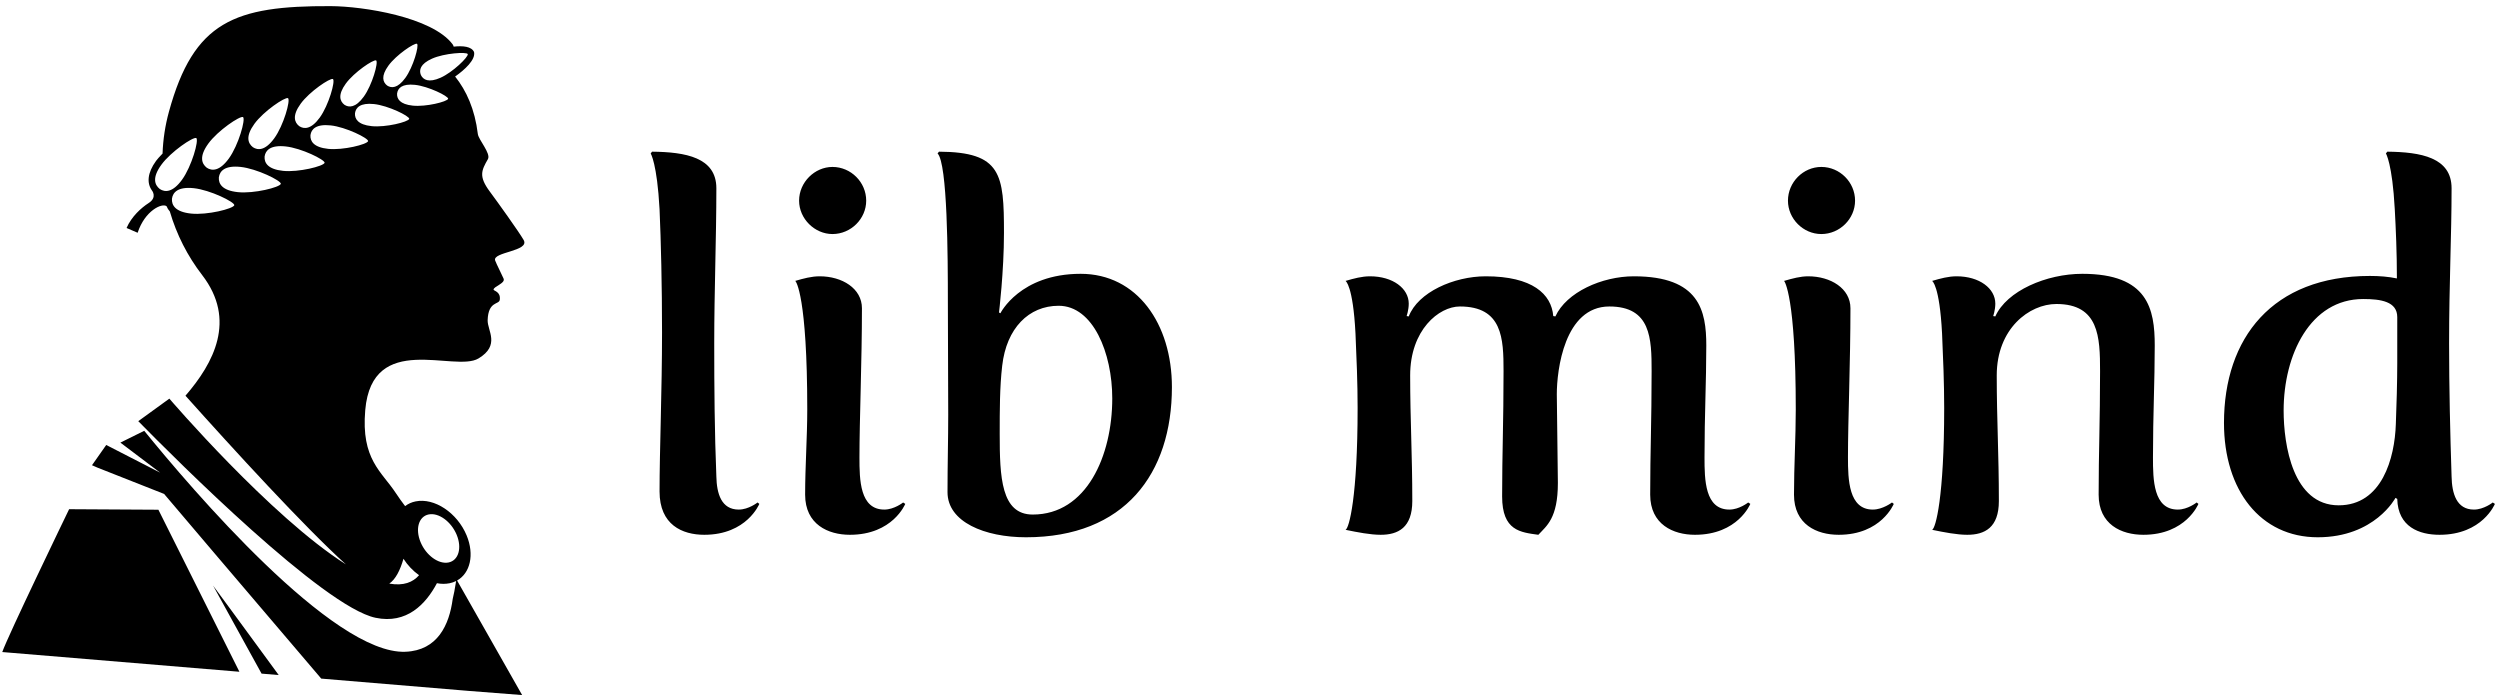
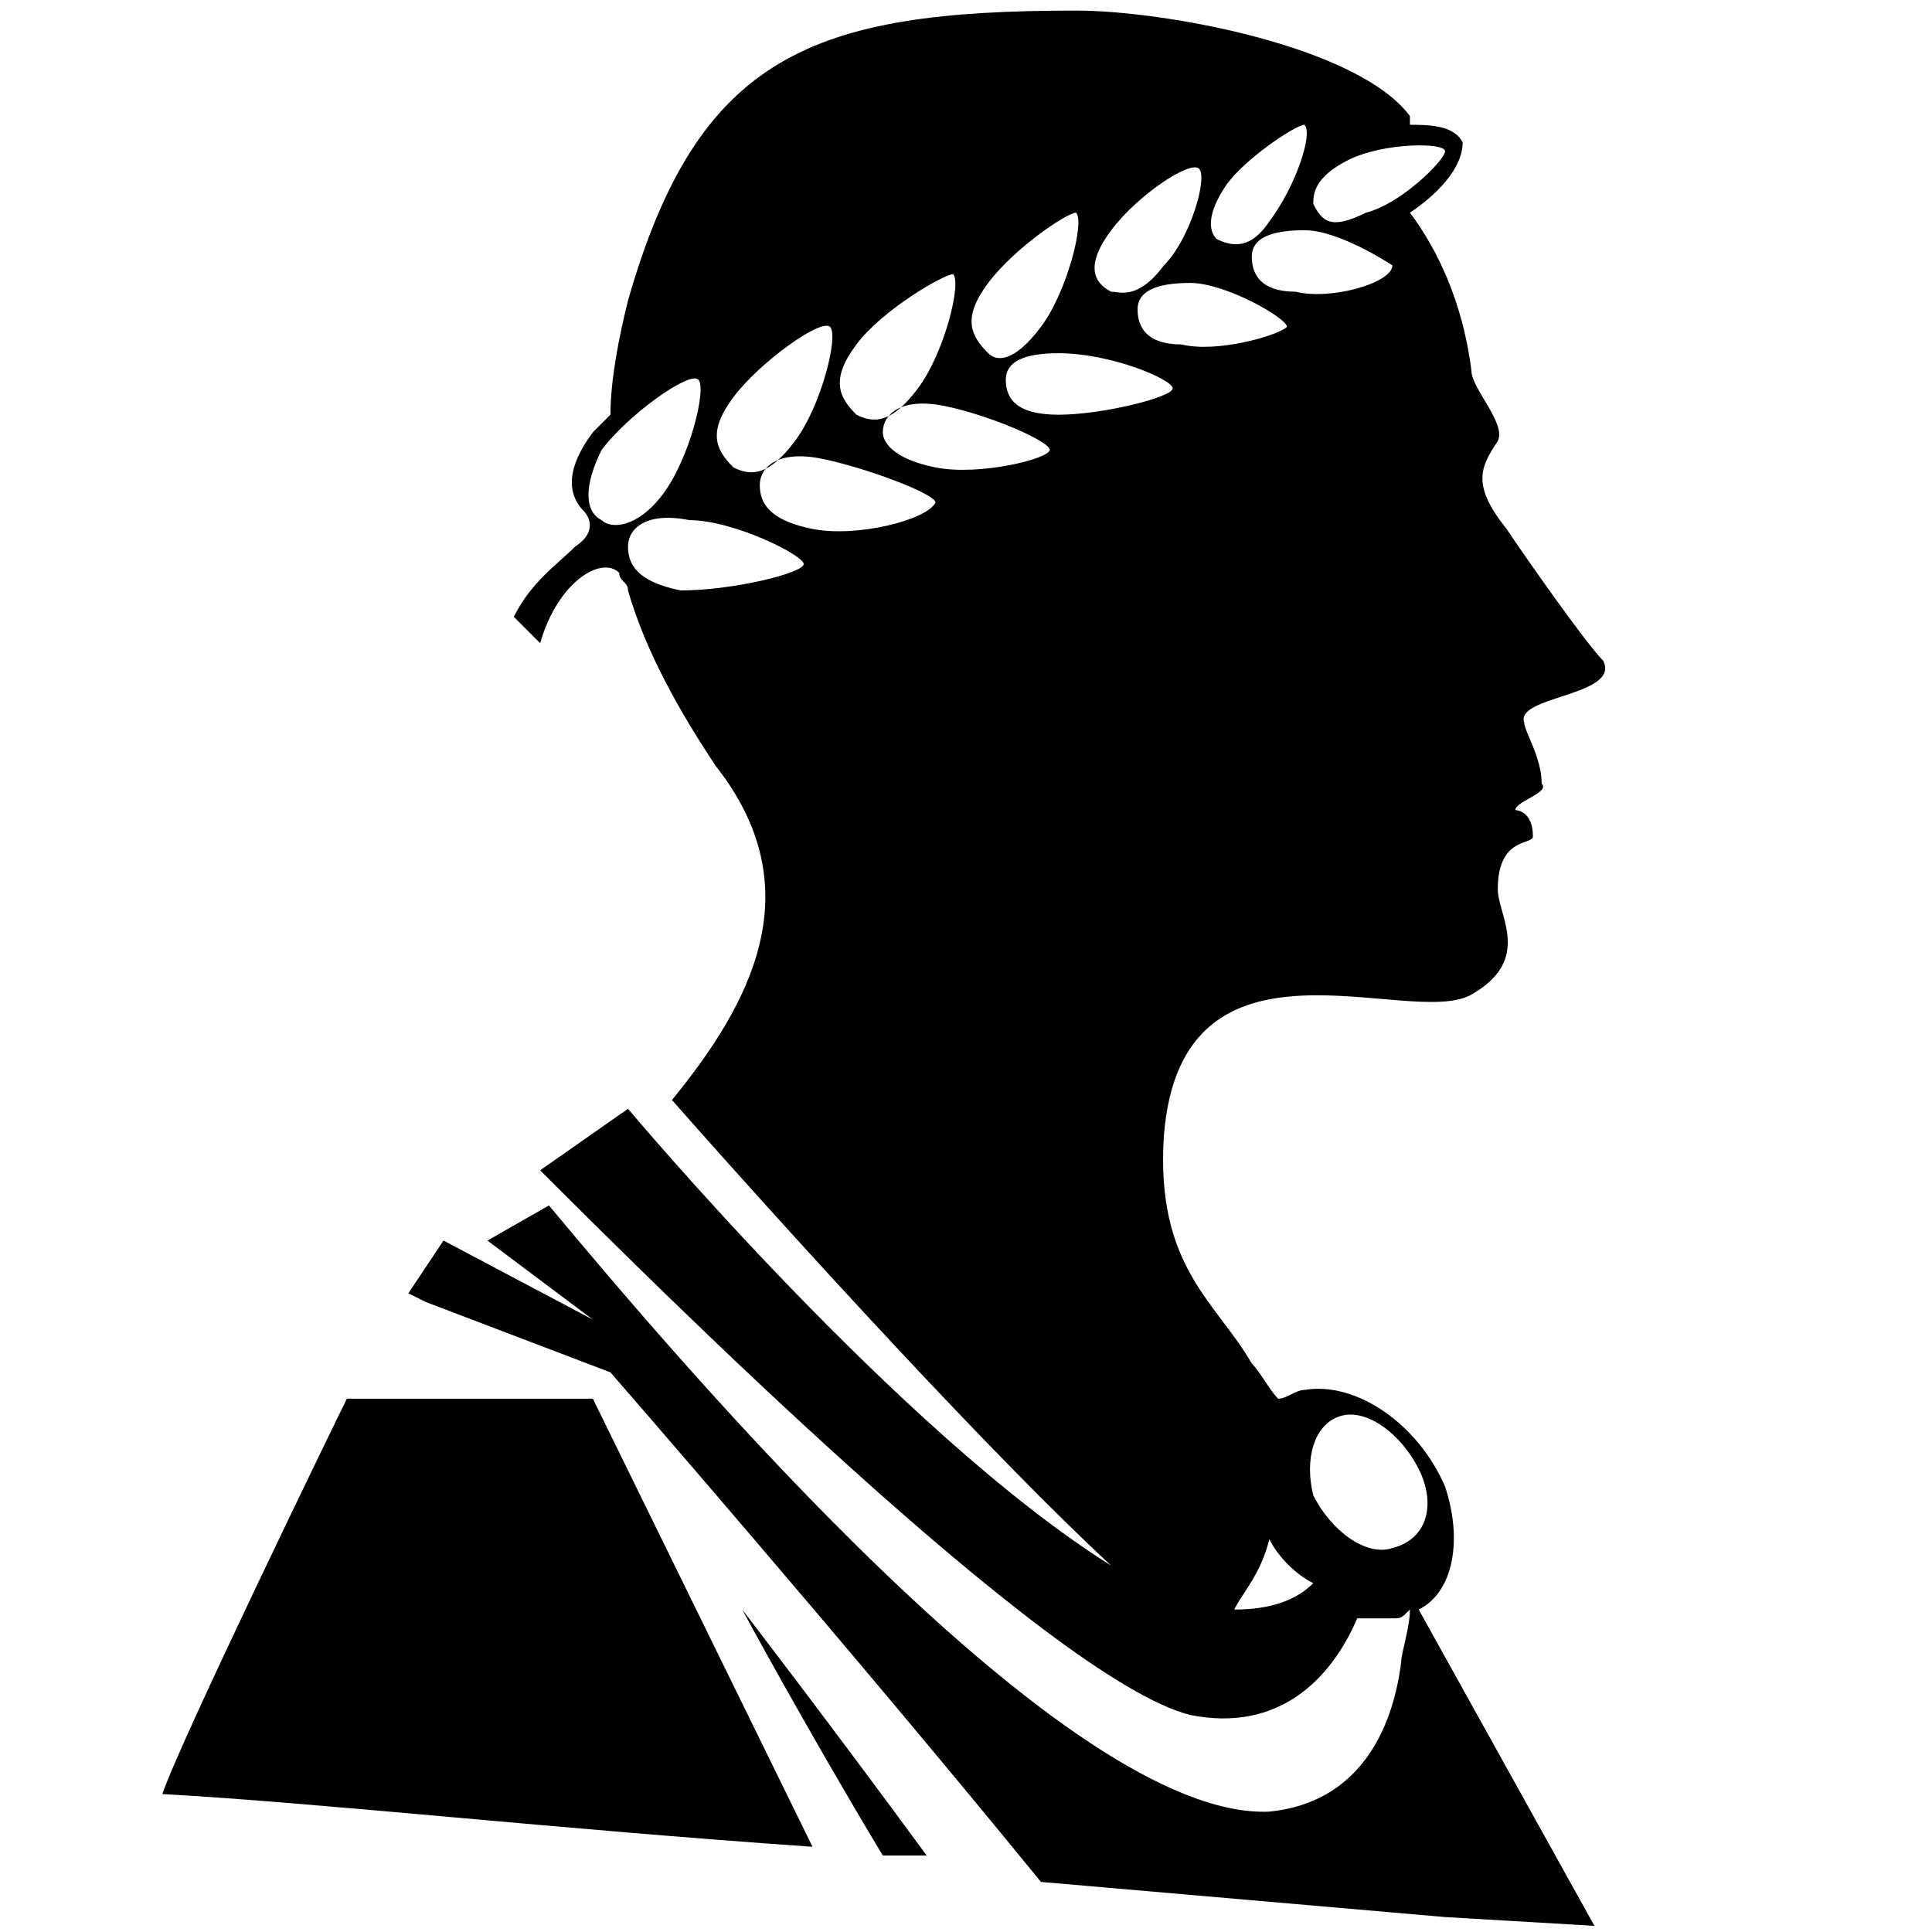
- <svg xmlns="http://www.w3.org/2000/svg" viewBox="0 0 389 108" class="iconLeft">
-   <g id="ab371bd3-19e6-49dd-8c89-29b6490d7e47" fill="#000" transform="matrix(5.524862,0,0,5.524862,96.43827,8.958961)">
-     <path d="M1.12 12.22c0 .94.64 1.22 1.26 1.22C3.58 13.44 3.93 12.57 3.93 12.57L3.88 12.53S3.63 12.73 3.35 12.73C2.86 12.73 2.73 12.28 2.72 11.8 2.67 10.57 2.66 9.3 2.66 8.05 2.66 6.57 2.72 5.1 2.72 3.68c0-.87-.87-1.02-1.81-1.03L.87 2.7s.18.28.25 1.57C1.16 5.17 1.19 6.43 1.19 7.74 1.19 9.37 1.12 11.07 1.12 12.22zM5.99 4.97c.52.0.95-.43.95-.94C6.94 3.51 6.51 3.08 5.99 3.08c-.5.0-.94.43-.94.95.0.51.44.94.94.94zM5.22 12.31c0 .84.65 1.13 1.26 1.13C7.69 13.44 8.04 12.57 8.04 12.57L7.98 12.53S7.73 12.73 7.45 12.73c-.69.0-.7-.84-.7-1.47C6.75 10.22 6.82 8.54 6.82 7.06 6.82 6.5 6.26 6.16 5.63 6.16 5.4 6.16 5.18 6.22 4.94 6.29 4.96 6.29 5.28 6.72 5.28 9.91 5.28 10.7 5.22 11.51 5.22 12.31zM9.23 12.24c0 .84 1.05 1.27 2.21 1.27 2.78.0 4.11-1.79 4.11-4.23.0-1.78-.98-3.19-2.57-3.19-1.71.0-2.26 1.11-2.26 1.11L10.68 7.18S10.82 6.03 10.82 4.94C10.82 3.28 10.75 2.66 8.99 2.65L8.95 2.7C9.23 2.98 9.24 5.6 9.24 6.89 9.24 7.92 9.25 9.02 9.25 10.05 9.25 10.75 9.23 11.47 9.23 12.24zM11.63 12.87C10.74 12.87 10.7 11.82 10.7 10.6 10.7 9.94 10.7 9.28 10.77 8.68 10.89 7.62 11.52 6.99 12.36 6.99 13.33 6.99 13.87 8.32 13.87 9.6 13.87 11.21 13.15 12.87 11.63 12.87zM20.44 13.3C20.78 13.37 21.14 13.44 21.43 13.44 21.92 13.44 22.32 13.24 22.32 12.49 22.32 11.16 22.26 10.21 22.26 8.95 22.26 7.67 23.07 7.01 23.66 7.01c1.2.0 1.23.9 1.23 1.82C24.89 10.26 24.85 11.16 24.85 12.36 24.85 13.33 25.37 13.37 25.87 13.44 26.1 13.19 26.42 12.98 26.42 11.98 26.42 11.9 26.39 9.51 26.39 9.48 26.39 8.81 26.6 7.01 27.87 7.01c1.17.0 1.19.9 1.19 1.82C29.06 10.26 29.02 11.1 29.02 12.31 29.02 13.15 29.67 13.44 30.28 13.44 31.49 13.44 31.84 12.57 31.84 12.57L31.78 12.53S31.53 12.73 31.25 12.73C30.56 12.73 30.55 11.89 30.55 11.26 30.55 10.05 30.6 9.13 30.6 8.11 30.6 7.13 30.41 6.16 28.56 6.16 27.66 6.16 26.66 6.61 26.35 7.29L26.29 7.28C26.24 6.66 25.7 6.16 24.39 6.16 23.49 6.16 22.48 6.61 22.22 7.29L22.16 7.28S22.22 7.11 22.22 6.93C22.22 6.5 21.77 6.16 21.13 6.16 20.9 6.16 20.68 6.22 20.44 6.29 20.44 6.29 20.65 6.41 20.72 7.77 20.75 8.44 20.78 9.17 20.78 9.87 20.78 12.38 20.54 13.26 20.44 13.3zm13.4-8.33C34.36 4.97 34.79 4.54 34.79 4.03 34.79 3.51 34.36 3.08 33.84 3.08 33.33 3.08 32.9 3.51 32.9 4.03c0 .51.43.94.94.94zM33.07 12.31C33.07 13.15 33.71 13.44 34.33 13.44 35.53 13.44 35.88 12.57 35.88 12.57L35.83 12.53S35.57 12.73 35.29 12.73C34.61 12.73 34.59 11.89 34.59 11.26 34.59 10.22 34.66 8.54 34.66 7.06 34.66 6.5 34.1 6.16 33.47 6.16 33.25 6.16 33.03 6.22 32.79 6.29 32.8 6.29 33.12 6.72 33.12 9.91 33.12 10.7 33.07 11.51 33.07 12.31zm3.89.99C37.3 13.37 37.66 13.44 37.95 13.44 38.44 13.44 38.84 13.24 38.84 12.49 38.84 11.16 38.78 10.21 38.78 8.95 38.78 7.63 39.7 6.94 40.46 6.94c1.2.0 1.23.93 1.23 1.89C41.69 10.26 41.65 11.1 41.65 12.31 41.65 13.15 42.29 13.44 42.91 13.44 44.11 13.44 44.46 12.57 44.46 12.57L44.41 12.53S44.16 12.73 43.88 12.73C43.19 12.73 43.18 11.89 43.18 11.26 43.18 10.05 43.23 9.13 43.23 8.11 43.23 7.08 43.04 6.09 41.19 6.09c-1.01.0-2.13.48-2.45 1.2L38.68 7.28S38.74 7.11 38.74 6.93C38.74 6.5 38.29 6.16 37.65 6.16 37.42 6.16 37.2 6.22 36.96 6.29 36.96 6.29 37.17 6.41 37.24 7.77 37.27 8.44 37.3 9.17 37.3 9.87 37.3 12.38 37.06 13.26 36.96 13.3zm8.22-3.01c0 1.9 1.03 3.22 2.64 3.22s2.19-1.11 2.19-1.11L50.06 12.43C50.08 13.22 50.68 13.44 51.25 13.44 52.46 13.44 52.81 12.57 52.81 12.57L52.75 12.53S52.5 12.73 52.22 12.73C51.73 12.73 51.6 12.28 51.59 11.8 51.55 10.57 51.52 9.3 51.52 8.05 51.52 6.37 51.59 5.03 51.59 3.68 51.59 2.81 50.72 2.66 49.78 2.65L49.74 2.7s.18.28.25 1.57C50.02 4.82 50.05 5.49 50.05 6.22 49.81 6.17 49.56 6.15 49.29 6.15c-2.75.0-4.11 1.75-4.11 4.14zm3.23 2.32c-1.29.0-1.55-1.7-1.55-2.67.0-1.57.75-3.14 2.24-3.14C49.6 6.8 50.06 6.87 50.06 7.31v1.3C50.06 9.09 50.04 9.86 50.02 10.32 49.99 11.28 49.63 12.61 48.41 12.61z" />
-   </g>
-   <g id="6846e2ec-2cb3-4081-a396-06c80091ceff" transform="matrix(1.091379,0,0,1.091379,-10.53377,0.3497226)" stroke="none" fill="#000">
-     <path d="M19.506 72.277c-.513 1.061-8.681 17.964-9.533 20.366 8.139.673 20.547 1.705 33.812 2.811L32.234 72.352l-12.728-.075zM46.945 95.719l2.443.203c-5.003-6.858-9.357-12.753-9.357-12.753s3.202 5.792 6.914 12.55z" />
-     <path d="M84.304 33.886c-.682-1.179-3.746-5.455-4.807-6.878-1.631-2.188-1.207-3.027-.283-4.64.457-.796-1.338-2.764-1.436-3.581-.428-3.548-1.637-6.185-3.238-8.196 1.375-.969 2.939-2.397 2.697-3.495-.355-.798-1.598-.912-2.902-.767a.979.979.0 00-.17-.356C71.222 2.109 61.458.572 56.776.553 43.087.495 37.271 2.724 33.738 15.606a25.918 25.918.0 00-.91 5.967c-.438.447-.77.827-.926 1.042-1.255 1.727-1.323 3.173-.602 4.197.0.0.833.99-.454 1.816-1.068.686-2.444 1.93-3.15 3.555l1.58.683c1.021-3.144 3.48-4.288 4.125-3.785.105.271.26.524.465.752a27.448 27.448.0 004.613 9.069c4.914 6.391 1.662 12.521-2.385 17.195 6.792 7.59 16.993 18.75 22.875 24.048-10.755-6.807-25.172-23.632-25.172-23.632l-4.432 3.214c5.493 5.594 26.382 26.462 33.825 28.029 4.449.936 7.168-1.937 8.756-4.929a4.59 4.59.0 001.801.009c.338-.069.65-.178.936-.321-.176 1.101-.352 2.056-.488 2.558-.492 3.702-2.152 7.345-6.738 7.53-10.376.421-30.581-23.305-37.242-31.503l-3.399 1.683 5.67 4.286-7.689-3.949-2.029 2.887.768.339 9.512 3.754s12.167 14.346 22.403 26.329l21.038 1.756 7.604.591-9.273-16.333c1.873-1.055 2.498-3.685 1.357-6.435-1.34-3.224-4.598-5.392-7.279-4.842a3.603 3.603.0 00-1.49.672 34.7 34.7.0 01-1.311-1.842c-2.035-3.107-4.984-4.807-4.371-11.856.982-11.303 12.754-5.322 16.139-7.353 3.15-1.889 1.266-3.969 1.312-5.459.088-2.748 1.627-2.182 1.729-2.903.164-1.175-.885-1.271-.887-1.45.01-.47 1.717-.898 1.43-1.573-.238-.557-.979-1.997-1.197-2.567-.481-1.252 5.005-1.305 4.052-2.949zM70.765 73.025c1.422-.292 3.209 1.005 3.994 2.896.785 1.89.271 3.659-1.15 3.95s-3.211-1.006-3.994-2.896c-.788-1.89-.272-3.659 1.15-3.95zm-3.59 6.32a8.617 8.617.0 002.221 2.344c-.854.987-2.184 1.559-4.244 1.197.898-.613 1.55-1.9 2.023-3.541zm4.076-71.307c1.754-.781 4.941-.989 5.092-.647.096.424-2.152 2.6-3.881 3.37-1.701.757-2.469.29-2.795-.372l-.016-.036c-.267-.674-.101-1.558 1.6-2.315zm-6.221.999c1.111-1.531 3.709-3.276 4.074-3.116.332.24-.535 3.314-1.664 4.868-1.094 1.506-1.992 1.484-2.596 1.083-.611-.48-.909-1.329.186-2.835zm-6.08 2.567c1.182-1.626 3.941-3.481 4.328-3.312.354.255-.566 3.521-1.766 5.172-1.164 1.6-2.117 1.577-2.759 1.15-.649-.508-.965-1.409.197-3.01zm-6.43 2.861c1.256-1.728 4.188-3.699 4.599-3.519.375.271-.603 3.741-1.876 5.495-1.234 1.7-2.25 1.676-2.931 1.223-.691-.54-1.027-1.499.208-3.199zm-6.596 2.869c1.307-1.799 4.359-3.851 4.788-3.663.391.282-.627 3.896-1.954 5.722-1.286 1.77-2.342 1.745-3.051 1.273-.72-.564-1.069-1.562.217-3.332zm-6.57 2.817c1.35-1.859 4.503-3.978 4.945-3.784.404.291-.647 4.023-2.018 5.909-1.328 1.828-2.419 1.802-3.151 1.315-.742-.581-1.104-1.612.224-3.44zm-6.92 6.475c-.748-.586-1.111-1.623.226-3.461 1.358-1.869 4.529-4.001 4.974-3.806.406.292-.652 4.047-2.03 5.944-1.336 1.84-2.434 1.813-3.17 1.323zm4.463 3.504c-2.261-.237-2.788-1.202-2.729-2.101l.006-.048c.128-.875.843-1.708 3.104-1.471 2.332.245 5.83 1.972 5.782 2.425-.159.506-3.865 1.437-6.163 1.195zm6.67-3.056c-2.248-.235-2.771-1.194-2.713-2.088l.006-.047c.127-.87.838-1.698 3.085-1.462 2.318.244 5.795 1.959 5.748 2.411-.157.502-3.841 1.427-6.126 1.186zm6.435-3.036c-2.176-.229-2.683-1.156-2.627-2.022l.006-.045c.123-.842.812-1.644 2.987-1.416 2.245.236 5.611 1.898 5.566 2.334-.154.486-3.72 1.382-5.932 1.149zm6.435-3.135c-2.091-.219-2.577-1.11-2.522-1.942l.006-.044c.117-.809.779-1.579 2.869-1.36 2.155.227 5.388 1.823 5.345 2.242-.148.468-3.573 1.328-5.698 1.104zm6.201-3.239c-1.969-.207-2.426-1.045-2.375-1.828l.006-.042c.111-.761.732-1.486 2.701-1.279 2.027.213 5.07 1.716 5.029 2.11-.139.44-3.363 1.249-5.361 1.039zm5.861-2.924c-1.852-.194-2.281-.983-2.234-1.721l.006-.039c.104-.716.689-1.399 2.541-1.204 1.91.201 4.773 1.614 4.734 1.986-.129.415-3.164 1.176-5.047.978z" />
+ <svg xmlns="http://www.w3.org/2000/svg" id="图层_1" viewBox="0 0 24 24" style="enable-background:new 0 0 24 24">
+   <style>.st0{display:none}</style>
+   <path class="st0" d="M17.8 4.7h.9c1.5.1 2.8.6 3.8 1.6 1 1 1.5 2.2 1.6 3.8v7.4c0 1.5-.6 2.8-1.6 3.8s-2.3 1.5-3.8 1.6H5.3c-1.5.0-2.8-.6-3.8-1.6S0 18.9.0 17.3V10c0-1.5.6-2.8 1.6-3.8s2.3-1.5 3.8-1.6h.8L4.9 3.5C4.7 3.3 4.6 3 4.6 2.6s.1-.7.4-.9c.3-.2.6-.4.9-.4s.7.1.9.4l2.9 2.7c.1.1.1.1.2.2h4.3c0-.1.1-.2.2-.2l2.9-2.7c.3-.2.6-.4.9-.4s.7.2.9.4.4.6.4.9c0 .4-.1.7-.4.9L17.8 4.7zM5.3 7.2C4.6 7.3 4 7.5 3.5 8c-.6.5-.8 1.1-.8 1.9v7.5c0 .8.3 1.4.8 1.9s1.1.8 1.9.8h13.3c.7.0 1.4-.3 1.9-.8s.8-1.1.8-1.9V9.9c0-.8-.3-1.4-.8-1.9s-1.1-.8-1.9-.8H5.3zM8 11.1c.4.0.7.1.9.4.3.2.4.6.4 1v1.2c0 .4-.1.7-.4 1-.2.3-.6.4-.9.4s-.7-.1-.9-.4c-.3-.2-.4-.6-.4-1v-1.2c0-.4.1-.7.4-.9.2-.4.5-.5.9-.5zm8 0c.4.0.7.1.9.4.3.2.4.6.4 1v1.2c0 .4-.1.7-.4 1-.2.3-.6.4-.9.4s-.7-.1-.9-.4c-.3-.2-.4-.6-.4-1v-1.2c0-.4.1-.7.4-1C15.3 11.2 15.6 11.1 16 11.1z" />
+   <g id="_x36_846e2ec-2cb3-4081-a396-06c80091ceff" transform="matrix(1.091379,0,0,1.091379,-10.53377,0.3497226)">
+     <path d="M13.6 15.6c-.1.2-1.9 3.9-2.1 4.5 1.8.1 4.5.4 7.4.6l-2.5-5.1L13.6 15.6zm6.1 5.2h.5c-1.1-1.5-2.1-2.8-2.1-2.8S18.8 19.3 19.7 20.8z" />
+     <path d="M27.9 7.2C27.7 7 27 6 26.8 5.7c-.4-.5-.3-.7-.1-1 .1-.2-.3-.6-.3-.8-.1-.8-.4-1.4-.7-1.8.3-.2.6-.5.6-.8-.1-.2-.4-.2-.6-.2V1c-.6-.8-2.8-1.2-3.8-1.2-3 0-4.3.5-5.1 3.3-.1.4-.2.9-.2 1.3-.1.1-.2.2-.2.2-.3.4-.3.7-.1.9.0.0.2.2-.1.4-.2.2-.5.4-.7.8L15.8 7C16 6.3 16.5 6 16.7 6.2c0 .1.1.1.1.2.2.7.6 1.4 1 2 1.1 1.4.4 2.7-.5 3.8 1.5 1.7 3.7 4.1 5 5.3-2.4-1.5-5.5-5.2-5.5-5.2l-1 .7c1.2 1.2 5.8 5.8 7.4 6.2 1 .2 1.6-.4 1.9-1.1.1.0.3.0.4.0.1.0.1.0.2-.1.0.2-.1.5-.1.6-.1.8-.5 1.6-1.5 1.7-2.3.1-6.7-5.1-8.2-6.9l-.7.4 1.2.9-1.7-.9-.4.6.2.1 2.1.8s2.7 3.1 4.9 5.8l4.6.4 1.7.1-2-3.6c.4-.2.5-.8.3-1.4-.3-.7-1-1.2-1.6-1.1-.1.0-.2.1-.3.1-.1-.1-.2-.3-.3-.4-.4-.7-1.1-1.1-1-2.6.2-2.5 2.8-1.2 3.5-1.6s.3-.9.3-1.2c0-.6.4-.5.4-.6.0-.3-.2-.3-.2-.3.0-.1.4-.2.3-.3C27.2 8.3 27 8 27 7.9 26.9 7.6 28.1 7.6 27.9 7.2zm-3 8.6c.3-.1.7.2.9.6.2.4.1.8-.3.9-.3.1-.7-.2-.9-.6C24.5 16.3 24.6 15.9 24.9 15.8zM24.1 17.2c.1.2.3.4.5.5-.2.2-.5.3-.9.3C23.8 17.8 24 17.6 24.1 17.2zM25 1.5c.4-.2 1.1-.2 1.1-.1.0.1-.5.6-.9.7-.4.2-.5.1-.6-.1C24.6 1.9 24.6 1.7 25 1.5zm-1.4.3c.2-.3.8-.7.9-.7.1.1-.1.7-.4 1.1-.2.3-.4.3-.6.2C23.4 2.3 23.4 2.1 23.6 1.8zm-1.3.5c.3-.4.9-.8 1-.7s-.1.8-.4 1.1c-.3.4-.5.3-.6.3C22.1 2.9 22 2.7 22.3 2.3zm-1.4.6c.3-.4.9-.8 1-.8C22 2.2 21.8 3 21.5 3.4s-.5.4-.6.3C20.7 3.5 20.6 3.3 20.9 2.9zm-1.5.7c.3-.4 1-.8 1.1-.8.1.1-.1.9-.4 1.3-.3.4-.5.4-.7.3C19.2 4.2 19.1 4 19.4 3.6zM18 4.2c.3-.4 1-.9 1.1-.8s-.1.9-.4 1.3c-.3.4-.5.4-.7.3C17.8 4.8 17.7 4.6 18 4.2zM16.5 5.6c-.2-.1-.2-.4.0-.8.3-.4 1-.9 1.1-.8s-.1.9-.4 1.3C16.9 5.7 16.6 5.7 16.5 5.6zM17.4 6.4c-.5-.1-.6-.3-.6-.5.0-.2.2-.4.7-.3C18 5.6 18.8 6 18.8 6.1 18.8 6.2 18 6.4 17.4 6.4zm1.5-.7c-.5-.1-.6-.3-.6-.5.0-.2.2-.4.7-.3.5.1 1.3.4 1.3.5C20.2 5.6 19.4 5.8 18.9 5.7zM20.3 5c-.5-.1-.6-.3-.6-.4.0-.2.2-.4.7-.3.5.1 1.2.4 1.2.5C21.6 4.9 20.8 5.1 20.3 5zm1.4-.6c-.5.0-.6-.2-.6-.4.0-.2.2-.3.6-.3C22.3 3.7 23 4 23 4.1 23 4.2 22.2 4.4 21.7 4.4zm1.4-.8c-.4.0-.5-.2-.5-.4.0-.2.2-.3.6-.3.4.0 1.1.4 1.1.5C24.2 3.5 23.5 3.7 23.1 3.6zM24.4 3c-.4.0-.5-.2-.5-.4.0-.2.2-.3.6-.3.4.0 1 .4 1 .4C25.5 2.9 24.8 3.1 24.4 3z" />
  </g>
</svg>
